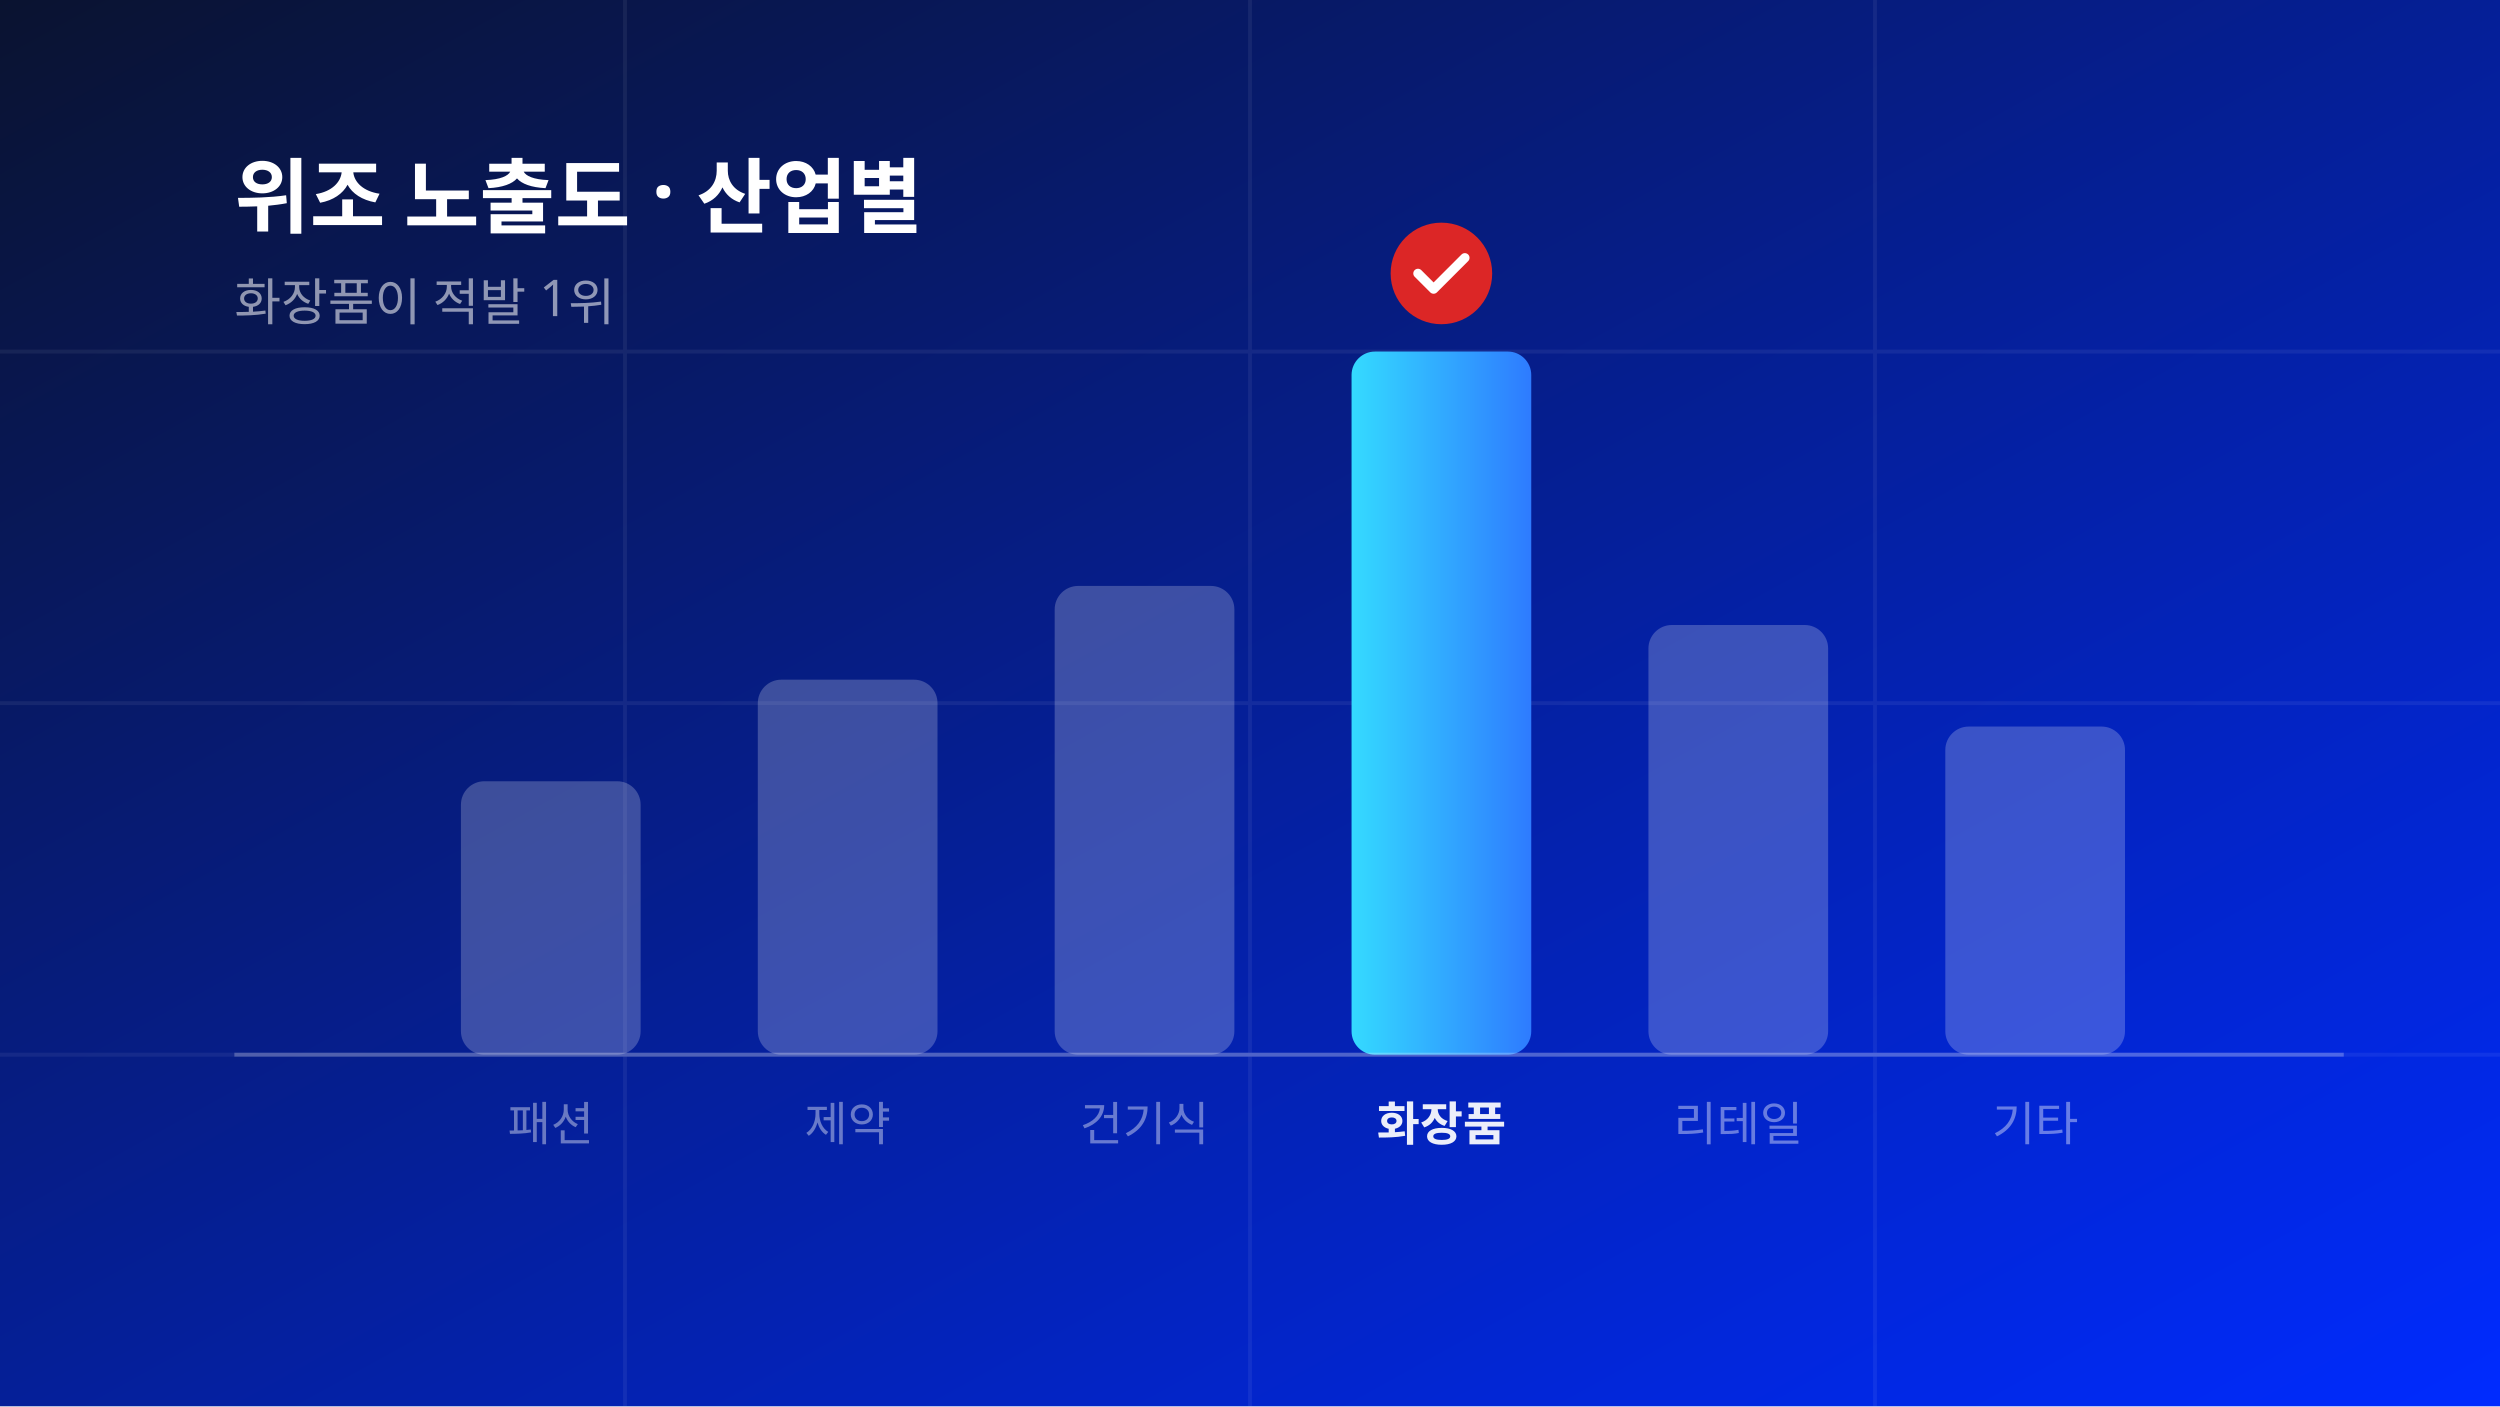
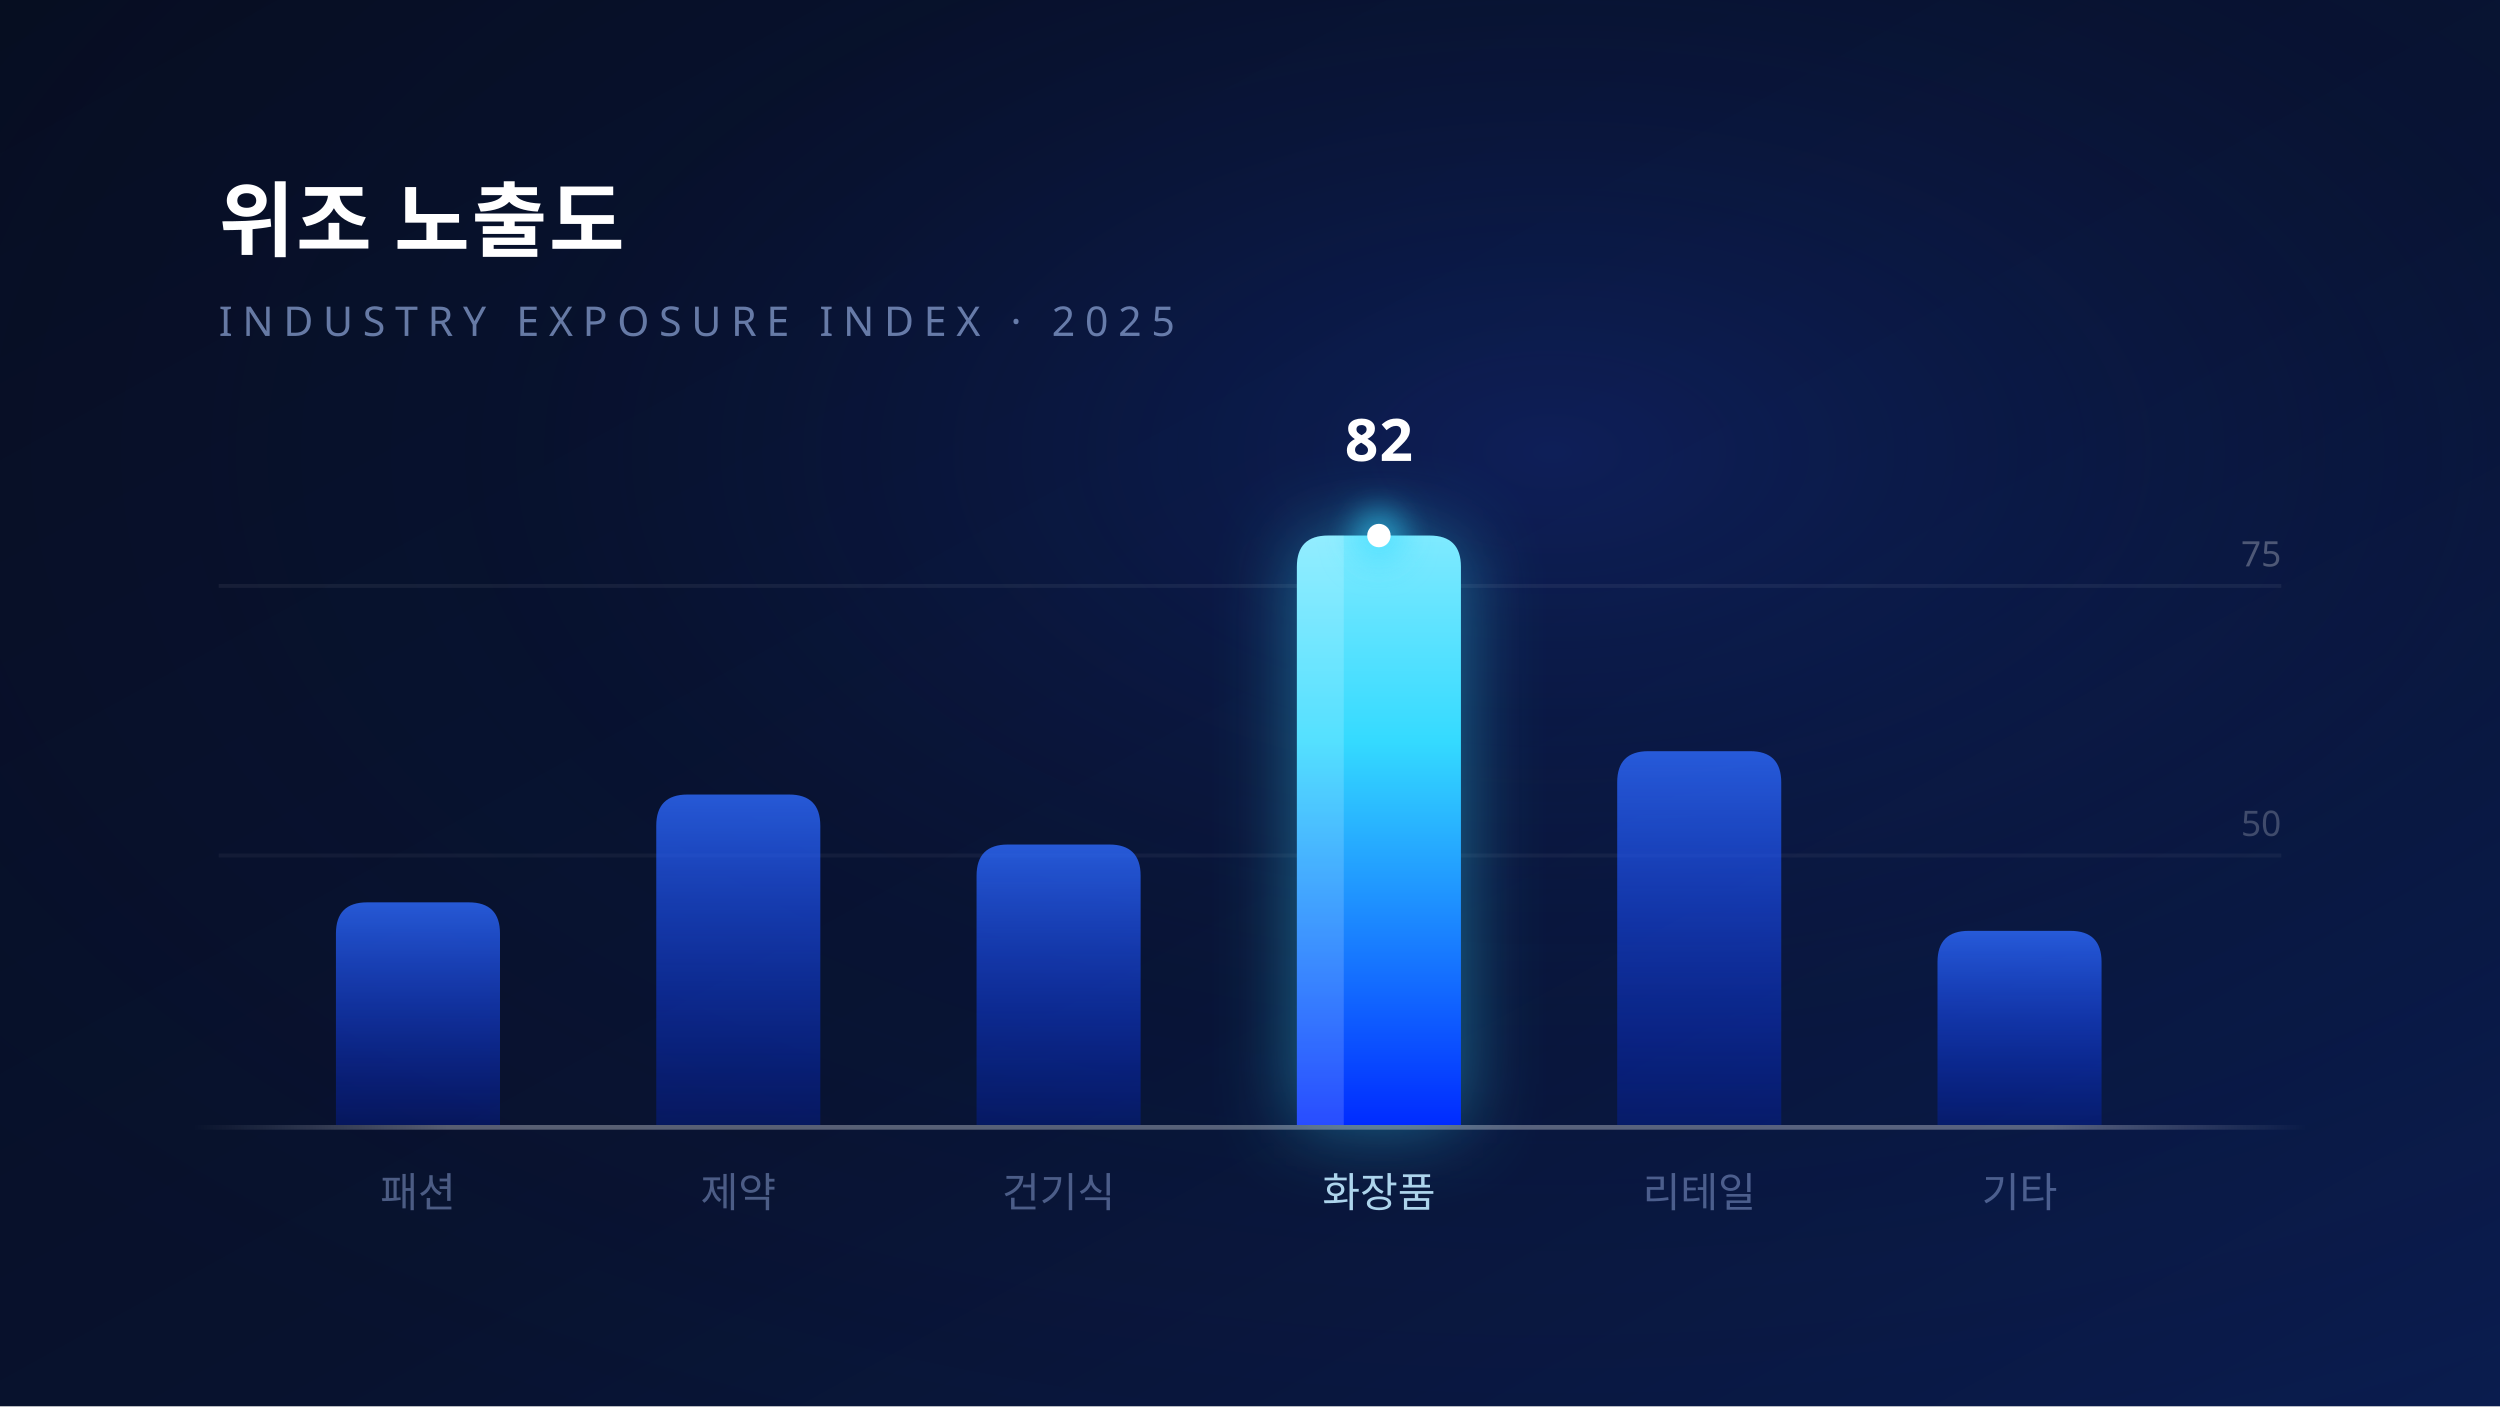
<svg xmlns="http://www.w3.org/2000/svg" viewBox="0 0 640 360" width="640" height="360" font-family="Switzer,Pretendard,sans-serif">
  <defs>
    <linearGradient id="bg" x1="0" y1="0" x2="1" y2="1">
-       <stop offset="0" stop-color="#0A1330" />
+       <stop offset="0" stop-color="#060D1F" />
+       <stop offset="0.55" stop-color="#08122E" />
+       <stop offset="1" stop-color="#0A1C4E" />
+     </linearGradient>
+     <radialGradient id="bgGlow" cx="0.62" cy="0.32" r="0.8">
+       <stop offset="0" stop-color="#1B3FBF" stop-opacity="0.30" />
+       <stop offset="0.5" stop-color="#0E2470" stop-opacity="0.10" />
+       <stop offset="1" stop-color="#0E2470" stop-opacity="0" />
+     </radialGradient>
+     <linearGradient id="barDim" x1="0" y1="0" x2="0" y2="1">
+       <stop offset="0" stop-color="#2E6BFF" stop-opacity="0.80" />
+       <stop offset="1" stop-color="#002BFF" stop-opacity="0.22" />
+     </linearGradient>
+     <linearGradient id="barHero" x1="0" y1="0" x2="0" y2="1">
+       <stop offset="0" stop-color="#7FEAFF" />
+       <stop offset="0.35" stop-color="#34DAFF" />
      <stop offset="1" stop-color="#002BFF" />
    </linearGradient>
-     <linearGradient id="acc" x1="0" y1="0" x2="1" y2="0">
-       <stop offset="0" stop-color="#34DAFF" />
-       <stop offset="1" stop-color="#2E7BFF" />
+     <linearGradient id="baseline" x1="0" y1="0" x2="1" y2="0">
+       <stop offset="0" stop-color="#FFFFFF" stop-opacity="0" />
+       <stop offset="0.12" stop-color="#FFFFFF" stop-opacity="0.32" />
+       <stop offset="0.88" stop-color="#FFFFFF" stop-opacity="0.32" />
+       <stop offset="1" stop-color="#FFFFFF" stop-opacity="0" />
    </linearGradient>
+     <filter id="glow" x="-80%" y="-80%" width="260%" height="260%">
+       <feGaussianBlur stdDeviation="10" />
+     </filter>
+     <filter id="softGlow" x="-120%" y="-120%" width="340%" height="340%">
+       <feGaussianBlur stdDeviation="4" />
+     </filter>
  </defs>
  <rect width="640" height="360" fill="url(#bg)" />
-   <g stroke="#FFFFFF" stroke-opacity=".06">
-     <path d="M0 90H640M0 180H640M0 270H640M160 0V360M320 0V360M480 0V360" />
+   <rect width="640" height="360" fill="url(#bgGlow)" />
+   <text x="56" y="64" font-size="21" font-weight="600" fill="#FFFFFF" letter-spacing="0.5">위조 노출도</text>
+   <text x="56" y="86" font-size="10.5" fill="#8FA6D9" letter-spacing="2.5" opacity="0.7">INDUSTRY EXPOSURE INDEX · 2025</text>
+   <line x1="56" y1="150" x2="584" y2="150" stroke="#FFFFFF" stroke-opacity="0.06" />
+   <line x1="56" y1="219" x2="584" y2="219" stroke="#FFFFFF" stroke-opacity="0.045" />
+   <text x="584" y="145" font-size="9" fill="#FFFFFF" opacity="0.28" text-anchor="end">75</text>
+   <text x="584" y="214" font-size="9" fill="#FFFFFF" opacity="0.22" text-anchor="end">50</text>
+   <path d="M86 288 v-49 q0 -8 8 -8 h26 q8 0 8 8 v49 z" fill="url(#barDim)" />
+   <path d="M168 288 v-76.6 q0 -8 8 -8 h26 q8 0 8 8 v76.6 z" fill="url(#barDim)" />
+   <path d="M250 288 v-63.8 q0 -8 8 -8 h26 q8 0 8 8 v63.8 z" fill="url(#barDim)" />
+   <g>
+     <path d="M332 288 v-142.9 q0 -8 8 -8 h26 q8 0 8 8 v142.9 z" fill="#34DAFF" opacity="0.45" filter="url(#glow)" />
+     <path d="M332 288 v-142.9 q0 -8 8 -8 h26 q8 0 8 8 v142.9 z" fill="url(#barHero)" />
+     <path d="M332 288 v-142.9 q0 -8 8 -8 h4 v150.9 h-4 z" fill="#FFFFFF" opacity="0.16" />
+     <circle cx="353" cy="137.1" r="7" fill="#34DAFF" opacity="0.55" filter="url(#softGlow)" />
+     <circle cx="353" cy="137.1" r="3" fill="#FFFFFF" />
+     <text x="353" y="118" font-size="15" font-weight="600" fill="#FFFFFF" text-anchor="middle" letter-spacing="0.3">82</text>
+     <text x="353" y="309" font-size="10.5" fill="#BFE9FF" text-anchor="middle" opacity="0.9">화장품</text>
  </g>
-   <text x="60" y="58" fill="#fff" font-size="21" font-weight="700">위조 노출도 · 산업별</text>
-   <text x="60" y="82" fill="#fff" fill-opacity=".55" font-size="13">화장품이 적발 1위</text>
-   <rect x="118" y="200" width="46" height="70" rx="6" fill="#FFFFFF" fill-opacity=".22" />
-   <text x="141" y="292" fill="#fff" fill-opacity="0.4" font-size="12" font-weight="500" text-anchor="middle">패션</text>
-   <rect x="194" y="174" width="46" height="96" rx="6" fill="#FFFFFF" fill-opacity=".22" />
-   <text x="217" y="292" fill="#fff" fill-opacity="0.4" font-size="12" font-weight="500" text-anchor="middle">제약</text>
-   <rect x="270" y="150" width="46" height="120" rx="6" fill="#FFFFFF" fill-opacity=".22" />
-   <text x="293" y="292" fill="#fff" fill-opacity="0.4" font-size="12" font-weight="500" text-anchor="middle">건기식</text>
-   <rect x="346" y="90" width="46" height="180" rx="6" fill="url(#acc)" fill-opacity="1" />
-   <circle cx="369" cy="70" r="13" fill="#DC2626" />
-   <path d="M363 70l4 4 8-8" stroke="#fff" stroke-width="2.4" fill="none" stroke-linecap="round" stroke-linejoin="round" />
-   <text x="369" y="292" fill="#fff" fill-opacity="0.92" font-size="12" font-weight="700" text-anchor="middle">화장품</text>
-   <rect x="422" y="160" width="46" height="110" rx="6" fill="#FFFFFF" fill-opacity=".22" />
-   <text x="445" y="292" fill="#fff" fill-opacity="0.4" font-size="12" font-weight="500" text-anchor="middle">리테일</text>
-   <rect x="498" y="186" width="46" height="84" rx="6" fill="#FFFFFF" fill-opacity=".22" />
-   <text x="521" y="292" fill="#fff" fill-opacity="0.4" font-size="12" font-weight="500" text-anchor="middle">기타</text>
-   <line x1="60" y1="270" x2="600" y2="270" stroke="#fff" stroke-opacity=".25" />
+   <path d="M414 288 v-87.7 q0 -8 8 -8 h26 q8 0 8 8 v87.7 z" fill="url(#barDim)" />
+   <path d="M496 288 v-41.7 q0 -8 8 -8 h26 q8 0 8 8 v41.7 z" fill="url(#barDim)" />
+   <rect x="48" y="288" width="544" height="1.2" fill="url(#baseline)" />
+   <text x="107" y="309" font-size="10.5" fill="#8FA6D9" text-anchor="middle" opacity="0.5">패션</text>
+   <text x="189" y="309" font-size="10.5" fill="#8FA6D9" text-anchor="middle" opacity="0.5">제약</text>
+   <text x="271" y="309" font-size="10.5" fill="#8FA6D9" text-anchor="middle" opacity="0.5">건기식</text>
+   <text x="435" y="309" font-size="10.5" fill="#8FA6D9" text-anchor="middle" opacity="0.5">리테일</text>
+   <text x="517" y="309" font-size="10.5" fill="#8FA6D9" text-anchor="middle" opacity="0.5">기타</text>
</svg>
